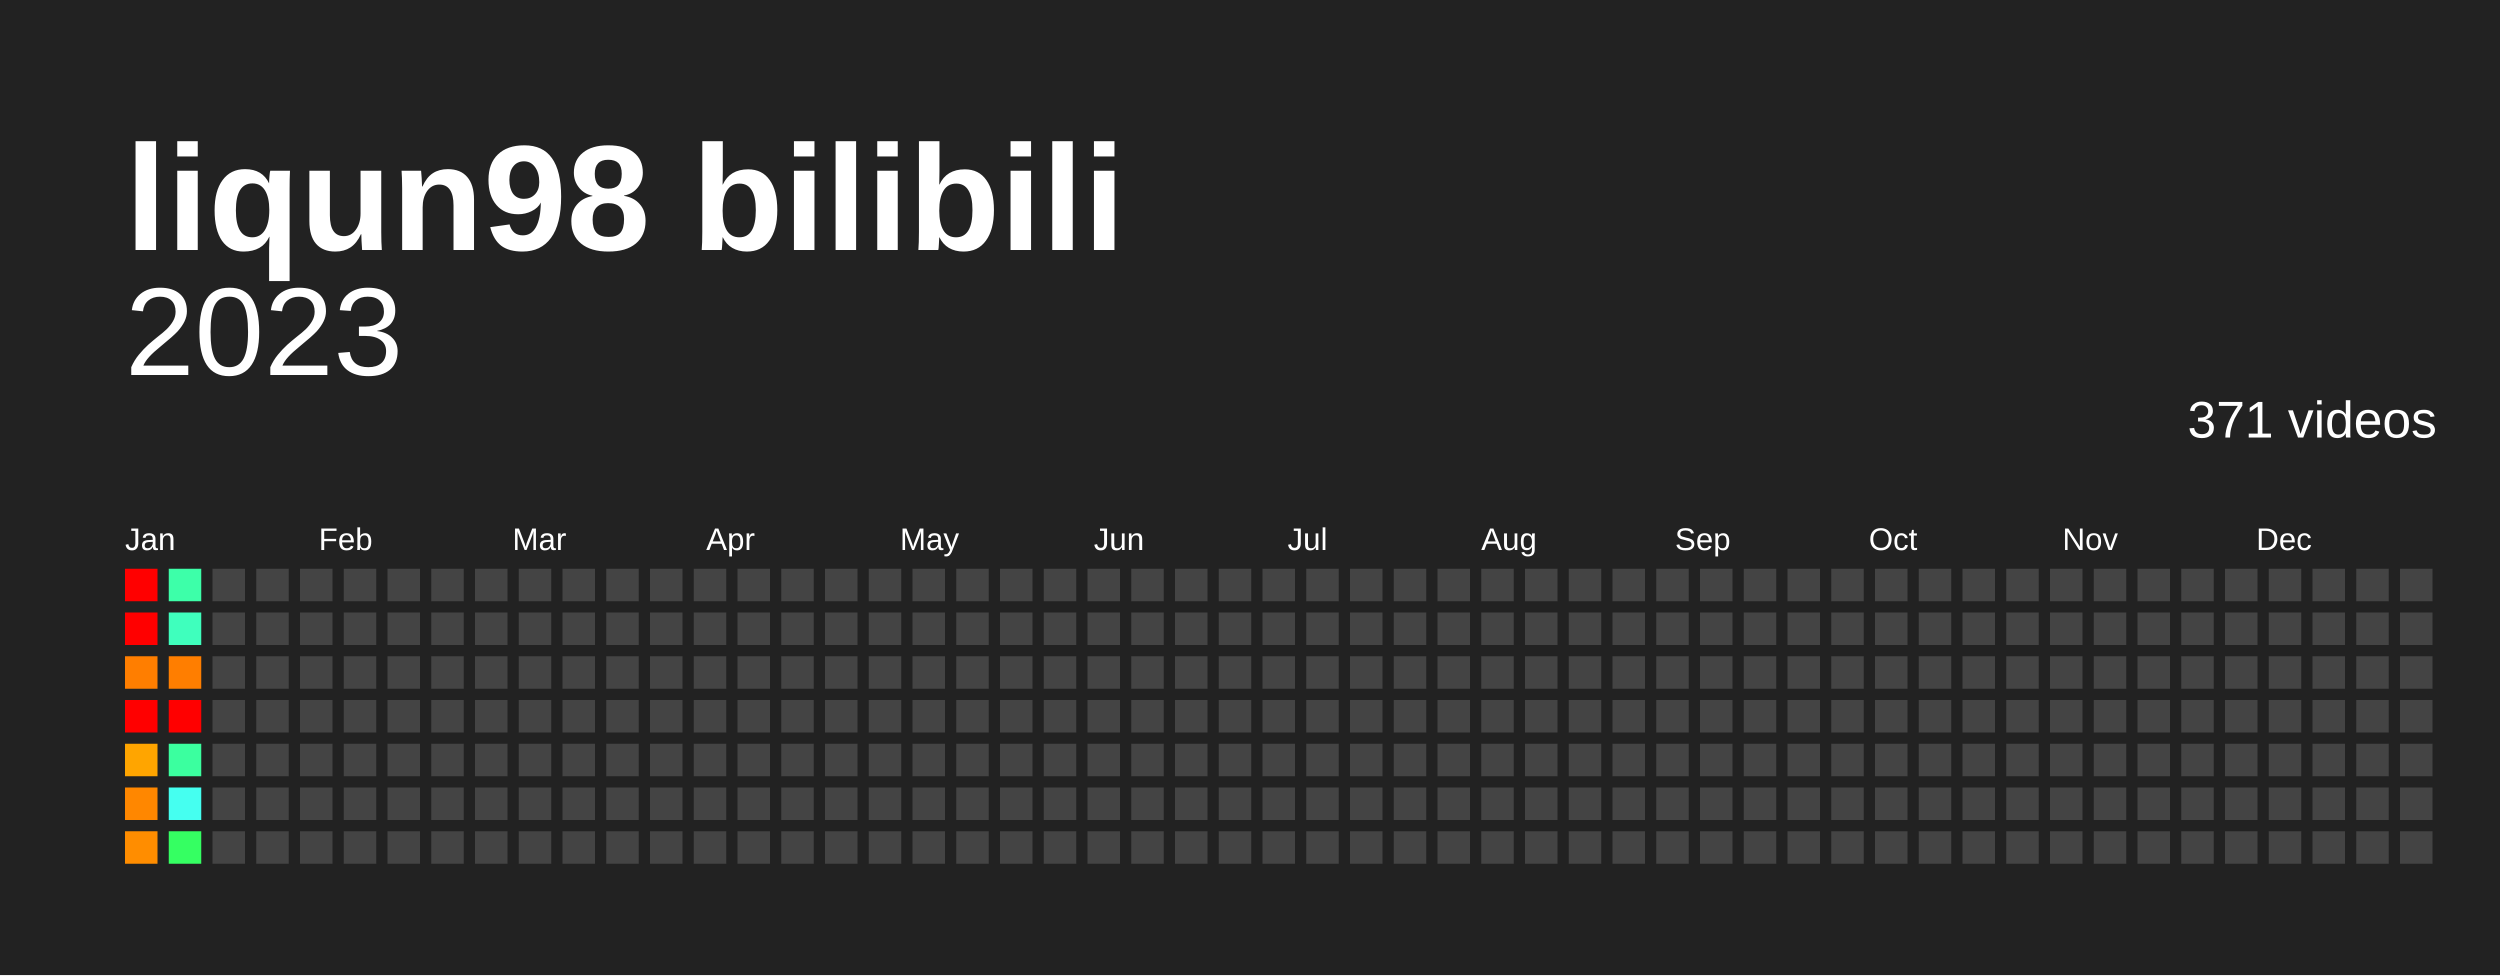
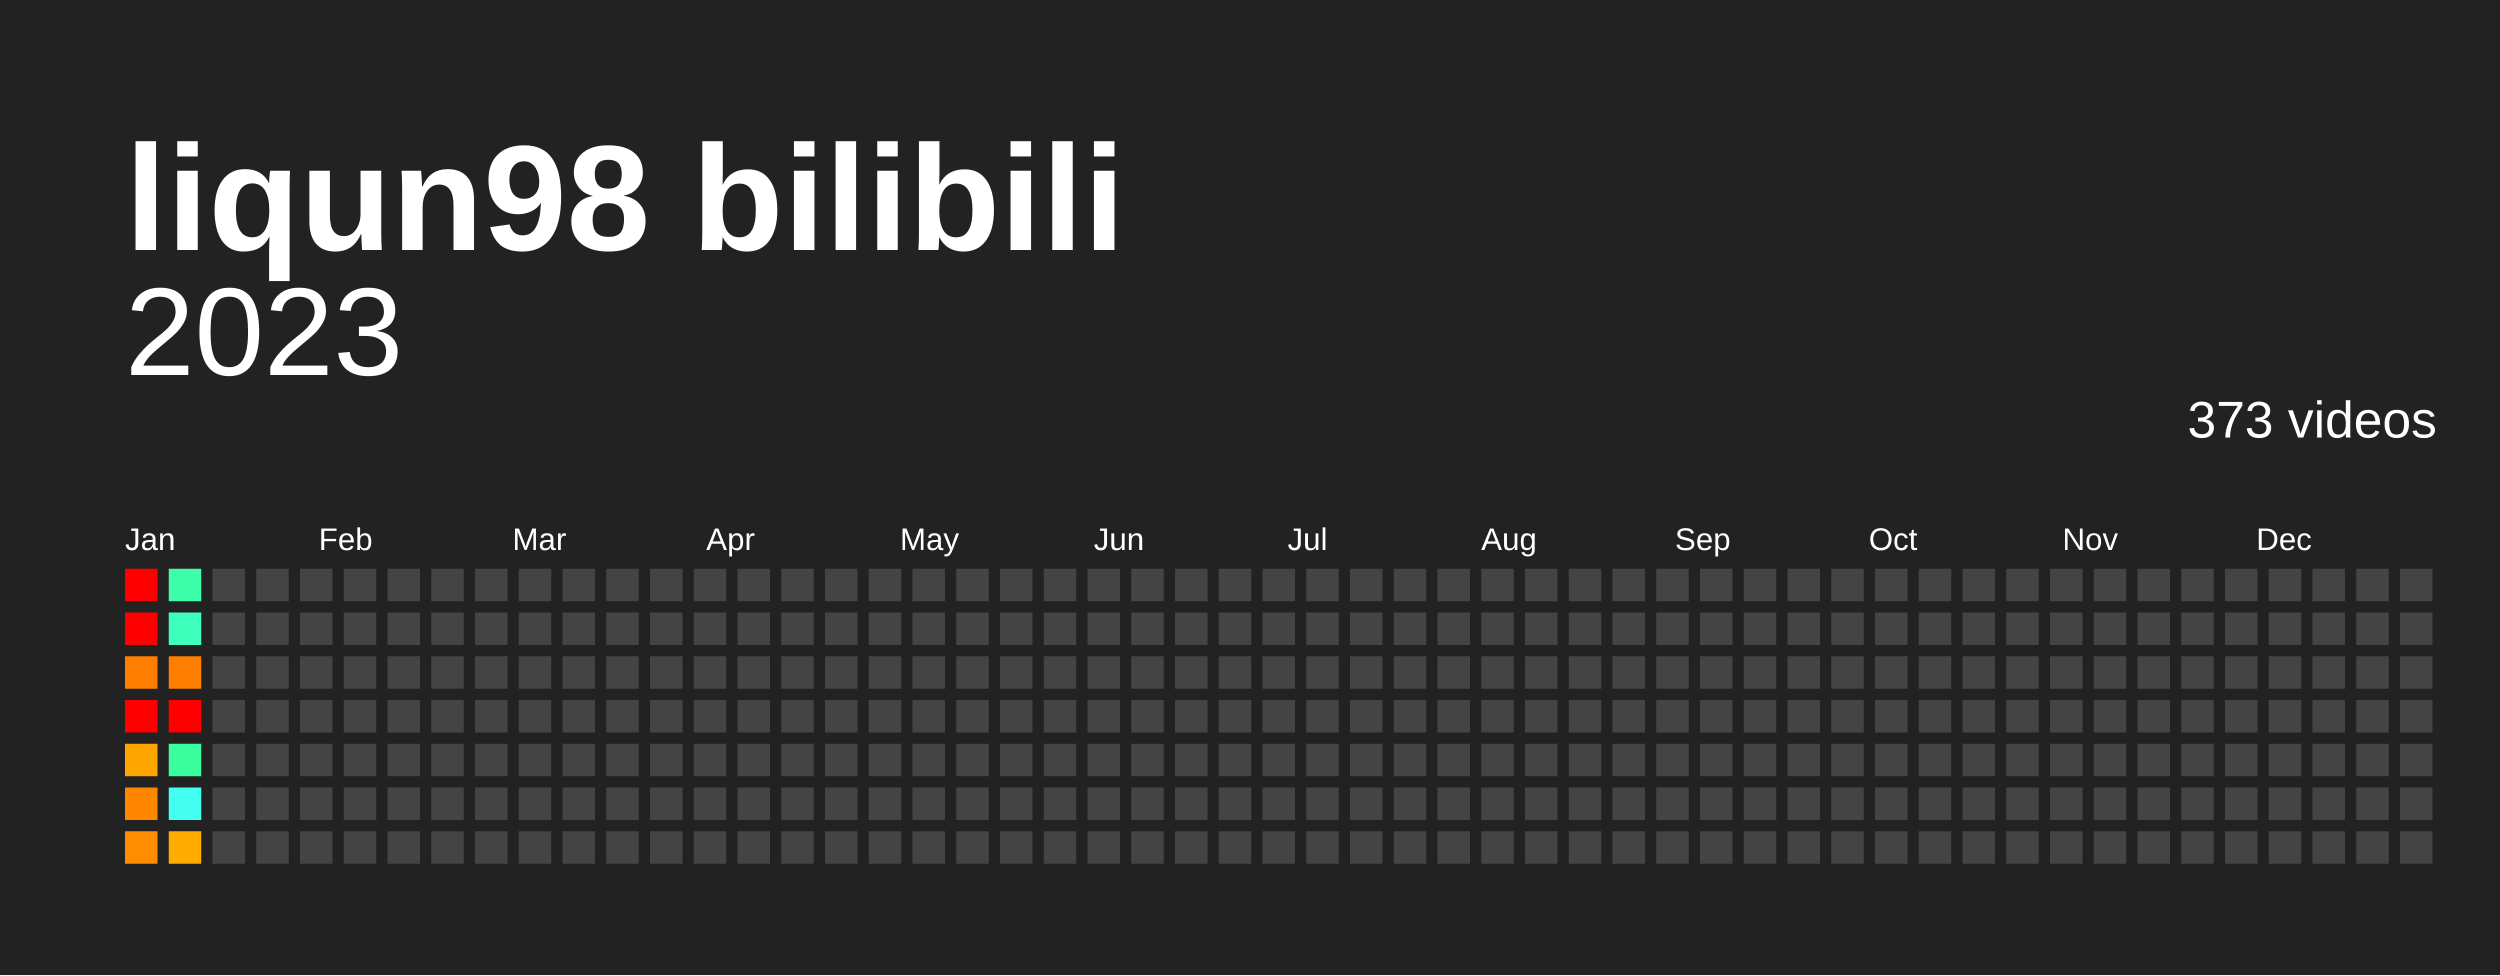
<svg xmlns="http://www.w3.org/2000/svg" baseProfile="full" height="78mm" version="1.1" viewBox="0,0,200,78" width="200mm">
  <defs />
  <rect fill="#222222" height="78" width="200" x="0" y="0" />
  <text fill="#FFFFFF" style="font-size:12px; font-family:Arial; font-weight:bold;" x="10" y="20">liqun98 bilibili</text>
  <text alignment-baseline="hanging" fill="#FFFFFF" style="font-size:10.0px; font-family:Arial;" x="10" y="30">2023</text>
-   <text alignment-baseline="hanging" fill="#FFFFFF" style="font-size:4.125px; font-family:Arial;" x="175" y="35">371 videos</text>
+   <text alignment-baseline="hanging" fill="#FFFFFF" style="font-size:4.125px; font-family:Arial;" x="175" y="35">373 videos</text>
  <text fill="#FFFFFF" style="font-size:2.5px; font-family:Arial" x="10.0" y="44">Jan</text>
  <text fill="#FFFFFF" style="font-size:2.5px; font-family:Arial" x="25.5" y="44">Feb</text>
  <text fill="#FFFFFF" style="font-size:2.5px; font-family:Arial" x="41.0" y="44">Mar</text>
  <text fill="#FFFFFF" style="font-size:2.5px; font-family:Arial" x="56.5" y="44">Apr</text>
  <text fill="#FFFFFF" style="font-size:2.5px; font-family:Arial" x="72.0" y="44">May</text>
  <text fill="#FFFFFF" style="font-size:2.5px; font-family:Arial" x="87.5" y="44">Jun</text>
  <text fill="#FFFFFF" style="font-size:2.5px; font-family:Arial" x="103.0" y="44">Jul</text>
  <text fill="#FFFFFF" style="font-size:2.5px; font-family:Arial" x="118.5" y="44">Aug</text>
  <text fill="#FFFFFF" style="font-size:2.5px; font-family:Arial" x="134.0" y="44">Sep</text>
  <text fill="#FFFFFF" style="font-size:2.5px; font-family:Arial" x="149.5" y="44">Oct</text>
  <text fill="#FFFFFF" style="font-size:2.5px; font-family:Arial" x="165.0" y="44">Nov</text>
  <text fill="#FFFFFF" style="font-size:2.5px; font-family:Arial" x="180.5" y="44">Dec</text>
  <rect fill="red" height="2.6" width="2.6" x="10.0" y="45.5" />
  <rect fill="red" height="2.6" width="2.6" x="10.0" y="49.0" />
  <rect fill="#ff7e00" height="2.6" width="2.6" x="10.0" y="52.5" />
  <rect fill="red" height="2.6" width="2.6" x="10.0" y="56.0" />
  <rect fill="#ffa500" height="2.6" width="2.6" x="10.0" y="59.5" />
  <rect fill="#ff8700" height="2.6" width="2.6" x="10.0" y="63.0" />
  <rect fill="#ff8d00" height="2.6" width="2.6" x="10.0" y="66.5" />
  <rect fill="#3dffa9" height="2.6" width="2.6" x="13.5" y="45.5" />
  <rect fill="#3fffbd" height="2.6" width="2.6" x="13.5" y="49.0" />
  <rect fill="#ff7e00" height="2.6" width="2.6" x="13.5" y="52.5" />
  <rect fill="red" height="2.6" width="2.6" x="13.5" y="56.0" />
  <rect fill="#3bff9f" height="2.6" width="2.6" x="13.5" y="59.5" />
  <rect fill="#45fff0" height="2.6" width="2.6" x="13.5" y="63.0" />
-   <rect fill="#35ff62" height="2.6" width="2.6" x="13.5" y="66.5" />
+   <rect fill="#ffab00" height="2.6" width="2.6" x="13.5" y="66.5" />
  <rect fill="#444444" height="2.6" width="2.6" x="17.0" y="45.5" />
  <rect fill="#444444" height="2.6" width="2.6" x="17.0" y="49.0" />
  <rect fill="#444444" height="2.6" width="2.6" x="17.0" y="52.5" />
  <rect fill="#444444" height="2.6" width="2.6" x="17.0" y="56.0" />
  <rect fill="#444444" height="2.6" width="2.6" x="17.0" y="59.5" />
  <rect fill="#444444" height="2.6" width="2.6" x="17.0" y="63.0" />
  <rect fill="#444444" height="2.6" width="2.6" x="17.0" y="66.5" />
  <rect fill="#444444" height="2.6" width="2.6" x="20.5" y="45.5" />
  <rect fill="#444444" height="2.6" width="2.6" x="20.5" y="49.0" />
  <rect fill="#444444" height="2.6" width="2.6" x="20.5" y="52.5" />
  <rect fill="#444444" height="2.6" width="2.6" x="20.5" y="56.0" />
  <rect fill="#444444" height="2.6" width="2.6" x="20.5" y="59.5" />
  <rect fill="#444444" height="2.6" width="2.6" x="20.5" y="63.0" />
  <rect fill="#444444" height="2.6" width="2.6" x="20.5" y="66.5" />
  <rect fill="#444444" height="2.6" width="2.6" x="24.0" y="45.5" />
  <rect fill="#444444" height="2.6" width="2.6" x="24.0" y="49.0" />
  <rect fill="#444444" height="2.6" width="2.6" x="24.0" y="52.5" />
  <rect fill="#444444" height="2.6" width="2.6" x="24.0" y="56.0" />
  <rect fill="#444444" height="2.6" width="2.6" x="24.0" y="59.5" />
  <rect fill="#444444" height="2.6" width="2.6" x="24.0" y="63.0" />
  <rect fill="#444444" height="2.6" width="2.6" x="24.0" y="66.5" />
  <rect fill="#444444" height="2.6" width="2.6" x="27.5" y="45.5" />
  <rect fill="#444444" height="2.6" width="2.6" x="27.5" y="49.0" />
  <rect fill="#444444" height="2.6" width="2.6" x="27.5" y="52.5" />
  <rect fill="#444444" height="2.6" width="2.6" x="27.5" y="56.0" />
  <rect fill="#444444" height="2.6" width="2.6" x="27.5" y="59.5" />
  <rect fill="#444444" height="2.6" width="2.6" x="27.5" y="63.0" />
  <rect fill="#444444" height="2.6" width="2.6" x="27.5" y="66.5" />
  <rect fill="#444444" height="2.6" width="2.6" x="31.0" y="45.5" />
  <rect fill="#444444" height="2.6" width="2.6" x="31.0" y="49.0" />
  <rect fill="#444444" height="2.6" width="2.6" x="31.0" y="52.5" />
  <rect fill="#444444" height="2.6" width="2.6" x="31.0" y="56.0" />
  <rect fill="#444444" height="2.6" width="2.6" x="31.0" y="59.5" />
  <rect fill="#444444" height="2.6" width="2.6" x="31.0" y="63.0" />
  <rect fill="#444444" height="2.6" width="2.6" x="31.0" y="66.5" />
  <rect fill="#444444" height="2.6" width="2.6" x="34.5" y="45.5" />
  <rect fill="#444444" height="2.6" width="2.6" x="34.5" y="49.0" />
  <rect fill="#444444" height="2.6" width="2.6" x="34.5" y="52.5" />
  <rect fill="#444444" height="2.6" width="2.6" x="34.5" y="56.0" />
  <rect fill="#444444" height="2.6" width="2.6" x="34.5" y="59.5" />
  <rect fill="#444444" height="2.6" width="2.6" x="34.5" y="63.0" />
  <rect fill="#444444" height="2.6" width="2.6" x="34.5" y="66.5" />
  <rect fill="#444444" height="2.6" width="2.6" x="38.0" y="45.5" />
  <rect fill="#444444" height="2.6" width="2.6" x="38.0" y="49.0" />
  <rect fill="#444444" height="2.6" width="2.6" x="38.0" y="52.5" />
  <rect fill="#444444" height="2.6" width="2.6" x="38.0" y="56.0" />
  <rect fill="#444444" height="2.6" width="2.6" x="38.0" y="59.5" />
  <rect fill="#444444" height="2.6" width="2.6" x="38.0" y="63.0" />
  <rect fill="#444444" height="2.6" width="2.6" x="38.0" y="66.5" />
  <rect fill="#444444" height="2.6" width="2.6" x="41.5" y="45.5" />
  <rect fill="#444444" height="2.6" width="2.6" x="41.5" y="49.0" />
  <rect fill="#444444" height="2.6" width="2.6" x="41.5" y="52.5" />
  <rect fill="#444444" height="2.6" width="2.6" x="41.5" y="56.0" />
  <rect fill="#444444" height="2.6" width="2.6" x="41.5" y="59.5" />
  <rect fill="#444444" height="2.6" width="2.6" x="41.5" y="63.0" />
  <rect fill="#444444" height="2.6" width="2.6" x="41.5" y="66.5" />
  <rect fill="#444444" height="2.6" width="2.6" x="45.0" y="45.5" />
  <rect fill="#444444" height="2.6" width="2.6" x="45.0" y="49.0" />
  <rect fill="#444444" height="2.6" width="2.6" x="45.0" y="52.5" />
  <rect fill="#444444" height="2.6" width="2.6" x="45.0" y="56.0" />
  <rect fill="#444444" height="2.6" width="2.6" x="45.0" y="59.5" />
  <rect fill="#444444" height="2.6" width="2.6" x="45.0" y="63.0" />
  <rect fill="#444444" height="2.6" width="2.6" x="45.0" y="66.5" />
  <rect fill="#444444" height="2.6" width="2.6" x="48.5" y="45.5" />
  <rect fill="#444444" height="2.6" width="2.6" x="48.5" y="49.0" />
  <rect fill="#444444" height="2.6" width="2.6" x="48.5" y="52.5" />
  <rect fill="#444444" height="2.6" width="2.6" x="48.5" y="56.0" />
  <rect fill="#444444" height="2.6" width="2.6" x="48.5" y="59.5" />
  <rect fill="#444444" height="2.6" width="2.6" x="48.5" y="63.0" />
  <rect fill="#444444" height="2.6" width="2.6" x="48.5" y="66.5" />
  <rect fill="#444444" height="2.6" width="2.6" x="52.0" y="45.5" />
  <rect fill="#444444" height="2.6" width="2.6" x="52.0" y="49.0" />
  <rect fill="#444444" height="2.6" width="2.6" x="52.0" y="52.5" />
  <rect fill="#444444" height="2.6" width="2.6" x="52.0" y="56.0" />
  <rect fill="#444444" height="2.6" width="2.6" x="52.0" y="59.5" />
  <rect fill="#444444" height="2.6" width="2.6" x="52.0" y="63.0" />
  <rect fill="#444444" height="2.6" width="2.6" x="52.0" y="66.5" />
  <rect fill="#444444" height="2.6" width="2.6" x="55.5" y="45.5" />
  <rect fill="#444444" height="2.6" width="2.6" x="55.5" y="49.0" />
  <rect fill="#444444" height="2.6" width="2.6" x="55.5" y="52.5" />
  <rect fill="#444444" height="2.6" width="2.6" x="55.5" y="56.0" />
  <rect fill="#444444" height="2.6" width="2.6" x="55.5" y="59.5" />
  <rect fill="#444444" height="2.6" width="2.6" x="55.5" y="63.0" />
  <rect fill="#444444" height="2.6" width="2.6" x="55.5" y="66.5" />
  <rect fill="#444444" height="2.6" width="2.6" x="59.0" y="45.5" />
  <rect fill="#444444" height="2.6" width="2.6" x="59.0" y="49.0" />
  <rect fill="#444444" height="2.6" width="2.6" x="59.0" y="52.5" />
  <rect fill="#444444" height="2.6" width="2.6" x="59.0" y="56.0" />
  <rect fill="#444444" height="2.6" width="2.6" x="59.0" y="59.5" />
  <rect fill="#444444" height="2.6" width="2.6" x="59.0" y="63.0" />
  <rect fill="#444444" height="2.6" width="2.6" x="59.0" y="66.5" />
  <rect fill="#444444" height="2.6" width="2.6" x="62.5" y="45.5" />
  <rect fill="#444444" height="2.6" width="2.6" x="62.5" y="49.0" />
  <rect fill="#444444" height="2.6" width="2.6" x="62.5" y="52.5" />
  <rect fill="#444444" height="2.6" width="2.6" x="62.5" y="56.0" />
  <rect fill="#444444" height="2.6" width="2.6" x="62.5" y="59.5" />
  <rect fill="#444444" height="2.6" width="2.6" x="62.5" y="63.0" />
  <rect fill="#444444" height="2.6" width="2.6" x="62.5" y="66.5" />
  <rect fill="#444444" height="2.6" width="2.6" x="66.0" y="45.5" />
  <rect fill="#444444" height="2.6" width="2.6" x="66.0" y="49.0" />
  <rect fill="#444444" height="2.6" width="2.6" x="66.0" y="52.5" />
  <rect fill="#444444" height="2.6" width="2.6" x="66.0" y="56.0" />
  <rect fill="#444444" height="2.6" width="2.6" x="66.0" y="59.5" />
  <rect fill="#444444" height="2.6" width="2.6" x="66.0" y="63.0" />
  <rect fill="#444444" height="2.6" width="2.6" x="66.0" y="66.5" />
  <rect fill="#444444" height="2.6" width="2.6" x="69.5" y="45.5" />
  <rect fill="#444444" height="2.6" width="2.6" x="69.5" y="49.0" />
  <rect fill="#444444" height="2.6" width="2.6" x="69.5" y="52.5" />
  <rect fill="#444444" height="2.6" width="2.6" x="69.5" y="56.0" />
  <rect fill="#444444" height="2.6" width="2.6" x="69.5" y="59.5" />
  <rect fill="#444444" height="2.6" width="2.6" x="69.5" y="63.0" />
  <rect fill="#444444" height="2.6" width="2.6" x="69.5" y="66.5" />
  <rect fill="#444444" height="2.6" width="2.6" x="73.0" y="45.5" />
  <rect fill="#444444" height="2.6" width="2.6" x="73.0" y="49.0" />
  <rect fill="#444444" height="2.6" width="2.6" x="73.0" y="52.5" />
  <rect fill="#444444" height="2.6" width="2.6" x="73.0" y="56.0" />
  <rect fill="#444444" height="2.6" width="2.6" x="73.0" y="59.5" />
  <rect fill="#444444" height="2.6" width="2.6" x="73.0" y="63.0" />
  <rect fill="#444444" height="2.6" width="2.6" x="73.0" y="66.5" />
  <rect fill="#444444" height="2.6" width="2.6" x="76.5" y="45.5" />
  <rect fill="#444444" height="2.6" width="2.6" x="76.5" y="49.0" />
  <rect fill="#444444" height="2.6" width="2.6" x="76.5" y="52.5" />
  <rect fill="#444444" height="2.6" width="2.6" x="76.5" y="56.0" />
  <rect fill="#444444" height="2.6" width="2.6" x="76.5" y="59.5" />
  <rect fill="#444444" height="2.6" width="2.6" x="76.5" y="63.0" />
  <rect fill="#444444" height="2.6" width="2.6" x="76.5" y="66.5" />
  <rect fill="#444444" height="2.6" width="2.6" x="80.0" y="45.5" />
  <rect fill="#444444" height="2.6" width="2.6" x="80.0" y="49.0" />
  <rect fill="#444444" height="2.6" width="2.6" x="80.0" y="52.5" />
  <rect fill="#444444" height="2.6" width="2.6" x="80.0" y="56.0" />
  <rect fill="#444444" height="2.6" width="2.6" x="80.0" y="59.5" />
  <rect fill="#444444" height="2.6" width="2.6" x="80.0" y="63.0" />
  <rect fill="#444444" height="2.6" width="2.6" x="80.0" y="66.5" />
  <rect fill="#444444" height="2.6" width="2.6" x="83.5" y="45.5" />
  <rect fill="#444444" height="2.6" width="2.6" x="83.5" y="49.0" />
  <rect fill="#444444" height="2.6" width="2.6" x="83.5" y="52.5" />
  <rect fill="#444444" height="2.6" width="2.6" x="83.5" y="56.0" />
  <rect fill="#444444" height="2.6" width="2.6" x="83.5" y="59.5" />
  <rect fill="#444444" height="2.6" width="2.6" x="83.5" y="63.0" />
  <rect fill="#444444" height="2.6" width="2.6" x="83.5" y="66.5" />
  <rect fill="#444444" height="2.6" width="2.6" x="87.0" y="45.5" />
  <rect fill="#444444" height="2.6" width="2.6" x="87.0" y="49.0" />
  <rect fill="#444444" height="2.6" width="2.6" x="87.0" y="52.5" />
  <rect fill="#444444" height="2.6" width="2.6" x="87.0" y="56.0" />
  <rect fill="#444444" height="2.6" width="2.6" x="87.0" y="59.5" />
  <rect fill="#444444" height="2.6" width="2.6" x="87.0" y="63.0" />
  <rect fill="#444444" height="2.6" width="2.6" x="87.0" y="66.5" />
  <rect fill="#444444" height="2.6" width="2.6" x="90.5" y="45.5" />
  <rect fill="#444444" height="2.6" width="2.6" x="90.5" y="49.0" />
  <rect fill="#444444" height="2.6" width="2.6" x="90.5" y="52.5" />
  <rect fill="#444444" height="2.6" width="2.6" x="90.5" y="56.0" />
  <rect fill="#444444" height="2.6" width="2.6" x="90.5" y="59.5" />
  <rect fill="#444444" height="2.6" width="2.6" x="90.5" y="63.0" />
  <rect fill="#444444" height="2.6" width="2.6" x="90.5" y="66.5" />
  <rect fill="#444444" height="2.6" width="2.6" x="94.0" y="45.5" />
  <rect fill="#444444" height="2.6" width="2.6" x="94.0" y="49.0" />
  <rect fill="#444444" height="2.6" width="2.6" x="94.0" y="52.5" />
  <rect fill="#444444" height="2.6" width="2.6" x="94.0" y="56.0" />
  <rect fill="#444444" height="2.6" width="2.6" x="94.0" y="59.5" />
  <rect fill="#444444" height="2.6" width="2.6" x="94.0" y="63.0" />
  <rect fill="#444444" height="2.6" width="2.6" x="94.0" y="66.5" />
  <rect fill="#444444" height="2.6" width="2.6" x="97.5" y="45.5" />
  <rect fill="#444444" height="2.6" width="2.6" x="97.5" y="49.0" />
  <rect fill="#444444" height="2.6" width="2.6" x="97.5" y="52.5" />
  <rect fill="#444444" height="2.6" width="2.6" x="97.5" y="56.0" />
  <rect fill="#444444" height="2.6" width="2.6" x="97.5" y="59.5" />
  <rect fill="#444444" height="2.6" width="2.6" x="97.5" y="63.0" />
  <rect fill="#444444" height="2.6" width="2.6" x="97.5" y="66.5" />
  <rect fill="#444444" height="2.6" width="2.6" x="101.0" y="45.5" />
  <rect fill="#444444" height="2.6" width="2.6" x="101.0" y="49.0" />
  <rect fill="#444444" height="2.6" width="2.6" x="101.0" y="52.5" />
  <rect fill="#444444" height="2.6" width="2.6" x="101.0" y="56.0" />
  <rect fill="#444444" height="2.6" width="2.6" x="101.0" y="59.5" />
  <rect fill="#444444" height="2.6" width="2.6" x="101.0" y="63.0" />
  <rect fill="#444444" height="2.6" width="2.6" x="101.0" y="66.5" />
  <rect fill="#444444" height="2.6" width="2.6" x="104.5" y="45.5" />
  <rect fill="#444444" height="2.6" width="2.6" x="104.5" y="49.0" />
  <rect fill="#444444" height="2.6" width="2.6" x="104.5" y="52.5" />
  <rect fill="#444444" height="2.6" width="2.6" x="104.5" y="56.0" />
  <rect fill="#444444" height="2.6" width="2.6" x="104.5" y="59.5" />
  <rect fill="#444444" height="2.6" width="2.6" x="104.5" y="63.0" />
  <rect fill="#444444" height="2.6" width="2.6" x="104.5" y="66.5" />
  <rect fill="#444444" height="2.6" width="2.6" x="108.0" y="45.5" />
  <rect fill="#444444" height="2.6" width="2.6" x="108.0" y="49.0" />
  <rect fill="#444444" height="2.6" width="2.6" x="108.0" y="52.5" />
  <rect fill="#444444" height="2.6" width="2.6" x="108.0" y="56.0" />
  <rect fill="#444444" height="2.6" width="2.6" x="108.0" y="59.5" />
  <rect fill="#444444" height="2.6" width="2.6" x="108.0" y="63.0" />
  <rect fill="#444444" height="2.6" width="2.6" x="108.0" y="66.5" />
  <rect fill="#444444" height="2.6" width="2.6" x="111.5" y="45.5" />
  <rect fill="#444444" height="2.6" width="2.6" x="111.5" y="49.0" />
  <rect fill="#444444" height="2.6" width="2.6" x="111.5" y="52.5" />
  <rect fill="#444444" height="2.6" width="2.6" x="111.5" y="56.0" />
  <rect fill="#444444" height="2.6" width="2.6" x="111.5" y="59.5" />
  <rect fill="#444444" height="2.6" width="2.6" x="111.5" y="63.0" />
  <rect fill="#444444" height="2.6" width="2.6" x="111.5" y="66.5" />
  <rect fill="#444444" height="2.6" width="2.6" x="115.0" y="45.5" />
  <rect fill="#444444" height="2.6" width="2.6" x="115.0" y="49.0" />
  <rect fill="#444444" height="2.6" width="2.6" x="115.0" y="52.5" />
  <rect fill="#444444" height="2.6" width="2.6" x="115.0" y="56.0" />
  <rect fill="#444444" height="2.6" width="2.6" x="115.0" y="59.5" />
  <rect fill="#444444" height="2.6" width="2.6" x="115.0" y="63.0" />
  <rect fill="#444444" height="2.6" width="2.6" x="115.0" y="66.5" />
  <rect fill="#444444" height="2.6" width="2.6" x="118.5" y="45.5" />
  <rect fill="#444444" height="2.6" width="2.6" x="118.5" y="49.0" />
  <rect fill="#444444" height="2.6" width="2.6" x="118.5" y="52.5" />
  <rect fill="#444444" height="2.6" width="2.6" x="118.5" y="56.0" />
  <rect fill="#444444" height="2.6" width="2.6" x="118.5" y="59.5" />
  <rect fill="#444444" height="2.6" width="2.6" x="118.5" y="63.0" />
  <rect fill="#444444" height="2.6" width="2.6" x="118.5" y="66.5" />
  <rect fill="#444444" height="2.6" width="2.6" x="122.0" y="45.5" />
  <rect fill="#444444" height="2.6" width="2.6" x="122.0" y="49.0" />
  <rect fill="#444444" height="2.6" width="2.6" x="122.0" y="52.5" />
  <rect fill="#444444" height="2.6" width="2.6" x="122.0" y="56.0" />
  <rect fill="#444444" height="2.6" width="2.6" x="122.0" y="59.5" />
  <rect fill="#444444" height="2.6" width="2.6" x="122.0" y="63.0" />
  <rect fill="#444444" height="2.6" width="2.6" x="122.0" y="66.5" />
  <rect fill="#444444" height="2.6" width="2.6" x="125.5" y="45.5" />
  <rect fill="#444444" height="2.6" width="2.6" x="125.5" y="49.0" />
  <rect fill="#444444" height="2.6" width="2.6" x="125.5" y="52.5" />
  <rect fill="#444444" height="2.6" width="2.6" x="125.5" y="56.0" />
  <rect fill="#444444" height="2.6" width="2.6" x="125.5" y="59.5" />
  <rect fill="#444444" height="2.6" width="2.6" x="125.5" y="63.0" />
  <rect fill="#444444" height="2.6" width="2.6" x="125.5" y="66.5" />
  <rect fill="#444444" height="2.6" width="2.6" x="129.0" y="45.5" />
  <rect fill="#444444" height="2.6" width="2.6" x="129.0" y="49.0" />
  <rect fill="#444444" height="2.6" width="2.6" x="129.0" y="52.5" />
  <rect fill="#444444" height="2.6" width="2.6" x="129.0" y="56.0" />
  <rect fill="#444444" height="2.6" width="2.6" x="129.0" y="59.5" />
  <rect fill="#444444" height="2.6" width="2.6" x="129.0" y="63.0" />
  <rect fill="#444444" height="2.6" width="2.6" x="129.0" y="66.5" />
  <rect fill="#444444" height="2.6" width="2.6" x="132.5" y="45.5" />
  <rect fill="#444444" height="2.6" width="2.6" x="132.5" y="49.0" />
  <rect fill="#444444" height="2.6" width="2.6" x="132.5" y="52.5" />
  <rect fill="#444444" height="2.6" width="2.6" x="132.5" y="56.0" />
  <rect fill="#444444" height="2.6" width="2.6" x="132.5" y="59.5" />
  <rect fill="#444444" height="2.6" width="2.6" x="132.5" y="63.0" />
  <rect fill="#444444" height="2.6" width="2.6" x="132.5" y="66.5" />
  <rect fill="#444444" height="2.6" width="2.6" x="136.0" y="45.5" />
  <rect fill="#444444" height="2.6" width="2.6" x="136.0" y="49.0" />
  <rect fill="#444444" height="2.6" width="2.6" x="136.0" y="52.5" />
  <rect fill="#444444" height="2.6" width="2.6" x="136.0" y="56.0" />
  <rect fill="#444444" height="2.6" width="2.6" x="136.0" y="59.5" />
  <rect fill="#444444" height="2.6" width="2.6" x="136.0" y="63.0" />
  <rect fill="#444444" height="2.6" width="2.6" x="136.0" y="66.5" />
  <rect fill="#444444" height="2.6" width="2.6" x="139.5" y="45.5" />
  <rect fill="#444444" height="2.6" width="2.6" x="139.5" y="49.0" />
  <rect fill="#444444" height="2.6" width="2.6" x="139.5" y="52.5" />
  <rect fill="#444444" height="2.6" width="2.6" x="139.5" y="56.0" />
  <rect fill="#444444" height="2.6" width="2.6" x="139.5" y="59.5" />
  <rect fill="#444444" height="2.6" width="2.6" x="139.5" y="63.0" />
  <rect fill="#444444" height="2.6" width="2.6" x="139.5" y="66.5" />
  <rect fill="#444444" height="2.6" width="2.6" x="143.0" y="45.5" />
  <rect fill="#444444" height="2.6" width="2.6" x="143.0" y="49.0" />
  <rect fill="#444444" height="2.6" width="2.6" x="143.0" y="52.5" />
  <rect fill="#444444" height="2.6" width="2.6" x="143.0" y="56.0" />
  <rect fill="#444444" height="2.6" width="2.6" x="143.0" y="59.5" />
  <rect fill="#444444" height="2.6" width="2.6" x="143.0" y="63.0" />
  <rect fill="#444444" height="2.6" width="2.6" x="143.0" y="66.5" />
  <rect fill="#444444" height="2.6" width="2.6" x="146.5" y="45.5" />
  <rect fill="#444444" height="2.6" width="2.6" x="146.5" y="49.0" />
  <rect fill="#444444" height="2.6" width="2.6" x="146.5" y="52.5" />
  <rect fill="#444444" height="2.6" width="2.6" x="146.5" y="56.0" />
  <rect fill="#444444" height="2.6" width="2.6" x="146.5" y="59.5" />
  <rect fill="#444444" height="2.6" width="2.6" x="146.5" y="63.0" />
  <rect fill="#444444" height="2.6" width="2.6" x="146.5" y="66.5" />
  <rect fill="#444444" height="2.6" width="2.6" x="150.0" y="45.5" />
  <rect fill="#444444" height="2.6" width="2.6" x="150.0" y="49.0" />
  <rect fill="#444444" height="2.6" width="2.6" x="150.0" y="52.5" />
  <rect fill="#444444" height="2.6" width="2.6" x="150.0" y="56.0" />
  <rect fill="#444444" height="2.6" width="2.6" x="150.0" y="59.5" />
  <rect fill="#444444" height="2.6" width="2.6" x="150.0" y="63.0" />
  <rect fill="#444444" height="2.6" width="2.6" x="150.0" y="66.5" />
  <rect fill="#444444" height="2.6" width="2.6" x="153.5" y="45.5" />
  <rect fill="#444444" height="2.6" width="2.6" x="153.5" y="49.0" />
  <rect fill="#444444" height="2.6" width="2.6" x="153.5" y="52.5" />
  <rect fill="#444444" height="2.6" width="2.6" x="153.5" y="56.0" />
  <rect fill="#444444" height="2.6" width="2.6" x="153.5" y="59.5" />
  <rect fill="#444444" height="2.6" width="2.6" x="153.5" y="63.0" />
  <rect fill="#444444" height="2.6" width="2.6" x="153.5" y="66.5" />
  <rect fill="#444444" height="2.6" width="2.6" x="157.0" y="45.5" />
  <rect fill="#444444" height="2.6" width="2.6" x="157.0" y="49.0" />
  <rect fill="#444444" height="2.6" width="2.6" x="157.0" y="52.5" />
  <rect fill="#444444" height="2.6" width="2.6" x="157.0" y="56.0" />
  <rect fill="#444444" height="2.6" width="2.6" x="157.0" y="59.5" />
  <rect fill="#444444" height="2.6" width="2.6" x="157.0" y="63.0" />
  <rect fill="#444444" height="2.6" width="2.6" x="157.0" y="66.5" />
  <rect fill="#444444" height="2.6" width="2.6" x="160.5" y="45.5" />
  <rect fill="#444444" height="2.6" width="2.6" x="160.5" y="49.0" />
  <rect fill="#444444" height="2.6" width="2.6" x="160.5" y="52.5" />
  <rect fill="#444444" height="2.6" width="2.6" x="160.5" y="56.0" />
  <rect fill="#444444" height="2.6" width="2.6" x="160.5" y="59.5" />
  <rect fill="#444444" height="2.6" width="2.6" x="160.5" y="63.0" />
  <rect fill="#444444" height="2.6" width="2.6" x="160.5" y="66.5" />
  <rect fill="#444444" height="2.6" width="2.6" x="164.0" y="45.5" />
  <rect fill="#444444" height="2.6" width="2.6" x="164.0" y="49.0" />
  <rect fill="#444444" height="2.6" width="2.6" x="164.0" y="52.5" />
  <rect fill="#444444" height="2.6" width="2.6" x="164.0" y="56.0" />
  <rect fill="#444444" height="2.6" width="2.6" x="164.0" y="59.5" />
  <rect fill="#444444" height="2.6" width="2.6" x="164.0" y="63.0" />
  <rect fill="#444444" height="2.6" width="2.6" x="164.0" y="66.5" />
  <rect fill="#444444" height="2.6" width="2.6" x="167.5" y="45.5" />
  <rect fill="#444444" height="2.6" width="2.6" x="167.5" y="49.0" />
  <rect fill="#444444" height="2.6" width="2.6" x="167.5" y="52.5" />
  <rect fill="#444444" height="2.6" width="2.6" x="167.5" y="56.0" />
  <rect fill="#444444" height="2.6" width="2.6" x="167.5" y="59.5" />
  <rect fill="#444444" height="2.6" width="2.6" x="167.5" y="63.0" />
  <rect fill="#444444" height="2.6" width="2.6" x="167.5" y="66.5" />
  <rect fill="#444444" height="2.6" width="2.6" x="171.0" y="45.5" />
  <rect fill="#444444" height="2.6" width="2.6" x="171.0" y="49.0" />
  <rect fill="#444444" height="2.6" width="2.6" x="171.0" y="52.5" />
  <rect fill="#444444" height="2.6" width="2.6" x="171.0" y="56.0" />
  <rect fill="#444444" height="2.6" width="2.6" x="171.0" y="59.5" />
  <rect fill="#444444" height="2.6" width="2.6" x="171.0" y="63.0" />
  <rect fill="#444444" height="2.6" width="2.6" x="171.0" y="66.5" />
  <rect fill="#444444" height="2.6" width="2.6" x="174.5" y="45.5" />
  <rect fill="#444444" height="2.6" width="2.6" x="174.5" y="49.0" />
  <rect fill="#444444" height="2.6" width="2.6" x="174.5" y="52.5" />
  <rect fill="#444444" height="2.6" width="2.6" x="174.5" y="56.0" />
  <rect fill="#444444" height="2.6" width="2.6" x="174.5" y="59.5" />
  <rect fill="#444444" height="2.6" width="2.6" x="174.5" y="63.0" />
  <rect fill="#444444" height="2.6" width="2.6" x="174.5" y="66.5" />
  <rect fill="#444444" height="2.6" width="2.6" x="178.0" y="45.5" />
  <rect fill="#444444" height="2.6" width="2.6" x="178.0" y="49.0" />
  <rect fill="#444444" height="2.6" width="2.6" x="178.0" y="52.5" />
  <rect fill="#444444" height="2.6" width="2.6" x="178.0" y="56.0" />
  <rect fill="#444444" height="2.6" width="2.6" x="178.0" y="59.5" />
  <rect fill="#444444" height="2.6" width="2.6" x="178.0" y="63.0" />
  <rect fill="#444444" height="2.6" width="2.6" x="178.0" y="66.5" />
  <rect fill="#444444" height="2.6" width="2.6" x="181.5" y="45.5" />
  <rect fill="#444444" height="2.6" width="2.6" x="181.5" y="49.0" />
  <rect fill="#444444" height="2.6" width="2.6" x="181.5" y="52.5" />
  <rect fill="#444444" height="2.6" width="2.6" x="181.5" y="56.0" />
  <rect fill="#444444" height="2.6" width="2.6" x="181.5" y="59.5" />
  <rect fill="#444444" height="2.6" width="2.6" x="181.5" y="63.0" />
  <rect fill="#444444" height="2.6" width="2.6" x="181.5" y="66.5" />
  <rect fill="#444444" height="2.6" width="2.6" x="185.0" y="45.5" />
  <rect fill="#444444" height="2.6" width="2.6" x="185.0" y="49.0" />
  <rect fill="#444444" height="2.6" width="2.6" x="185.0" y="52.5" />
  <rect fill="#444444" height="2.6" width="2.6" x="185.0" y="56.0" />
  <rect fill="#444444" height="2.6" width="2.6" x="185.0" y="59.5" />
  <rect fill="#444444" height="2.6" width="2.6" x="185.0" y="63.0" />
  <rect fill="#444444" height="2.6" width="2.6" x="185.0" y="66.5" />
  <rect fill="#444444" height="2.6" width="2.6" x="188.5" y="45.5" />
  <rect fill="#444444" height="2.6" width="2.6" x="188.5" y="49.0" />
  <rect fill="#444444" height="2.6" width="2.6" x="188.5" y="52.5" />
  <rect fill="#444444" height="2.6" width="2.6" x="188.5" y="56.0" />
  <rect fill="#444444" height="2.6" width="2.6" x="188.5" y="59.5" />
  <rect fill="#444444" height="2.6" width="2.6" x="188.5" y="63.0" />
  <rect fill="#444444" height="2.6" width="2.6" x="188.5" y="66.5" />
  <rect fill="#444444" height="2.6" width="2.6" x="192.0" y="45.5" />
  <rect fill="#444444" height="2.6" width="2.6" x="192.0" y="49.0" />
  <rect fill="#444444" height="2.6" width="2.6" x="192.0" y="52.5" />
  <rect fill="#444444" height="2.6" width="2.6" x="192.0" y="56.0" />
  <rect fill="#444444" height="2.6" width="2.6" x="192.0" y="59.5" />
  <rect fill="#444444" height="2.6" width="2.6" x="192.0" y="63.0" />
  <rect fill="#444444" height="2.6" width="2.6" x="192.0" y="66.5" />
</svg>
